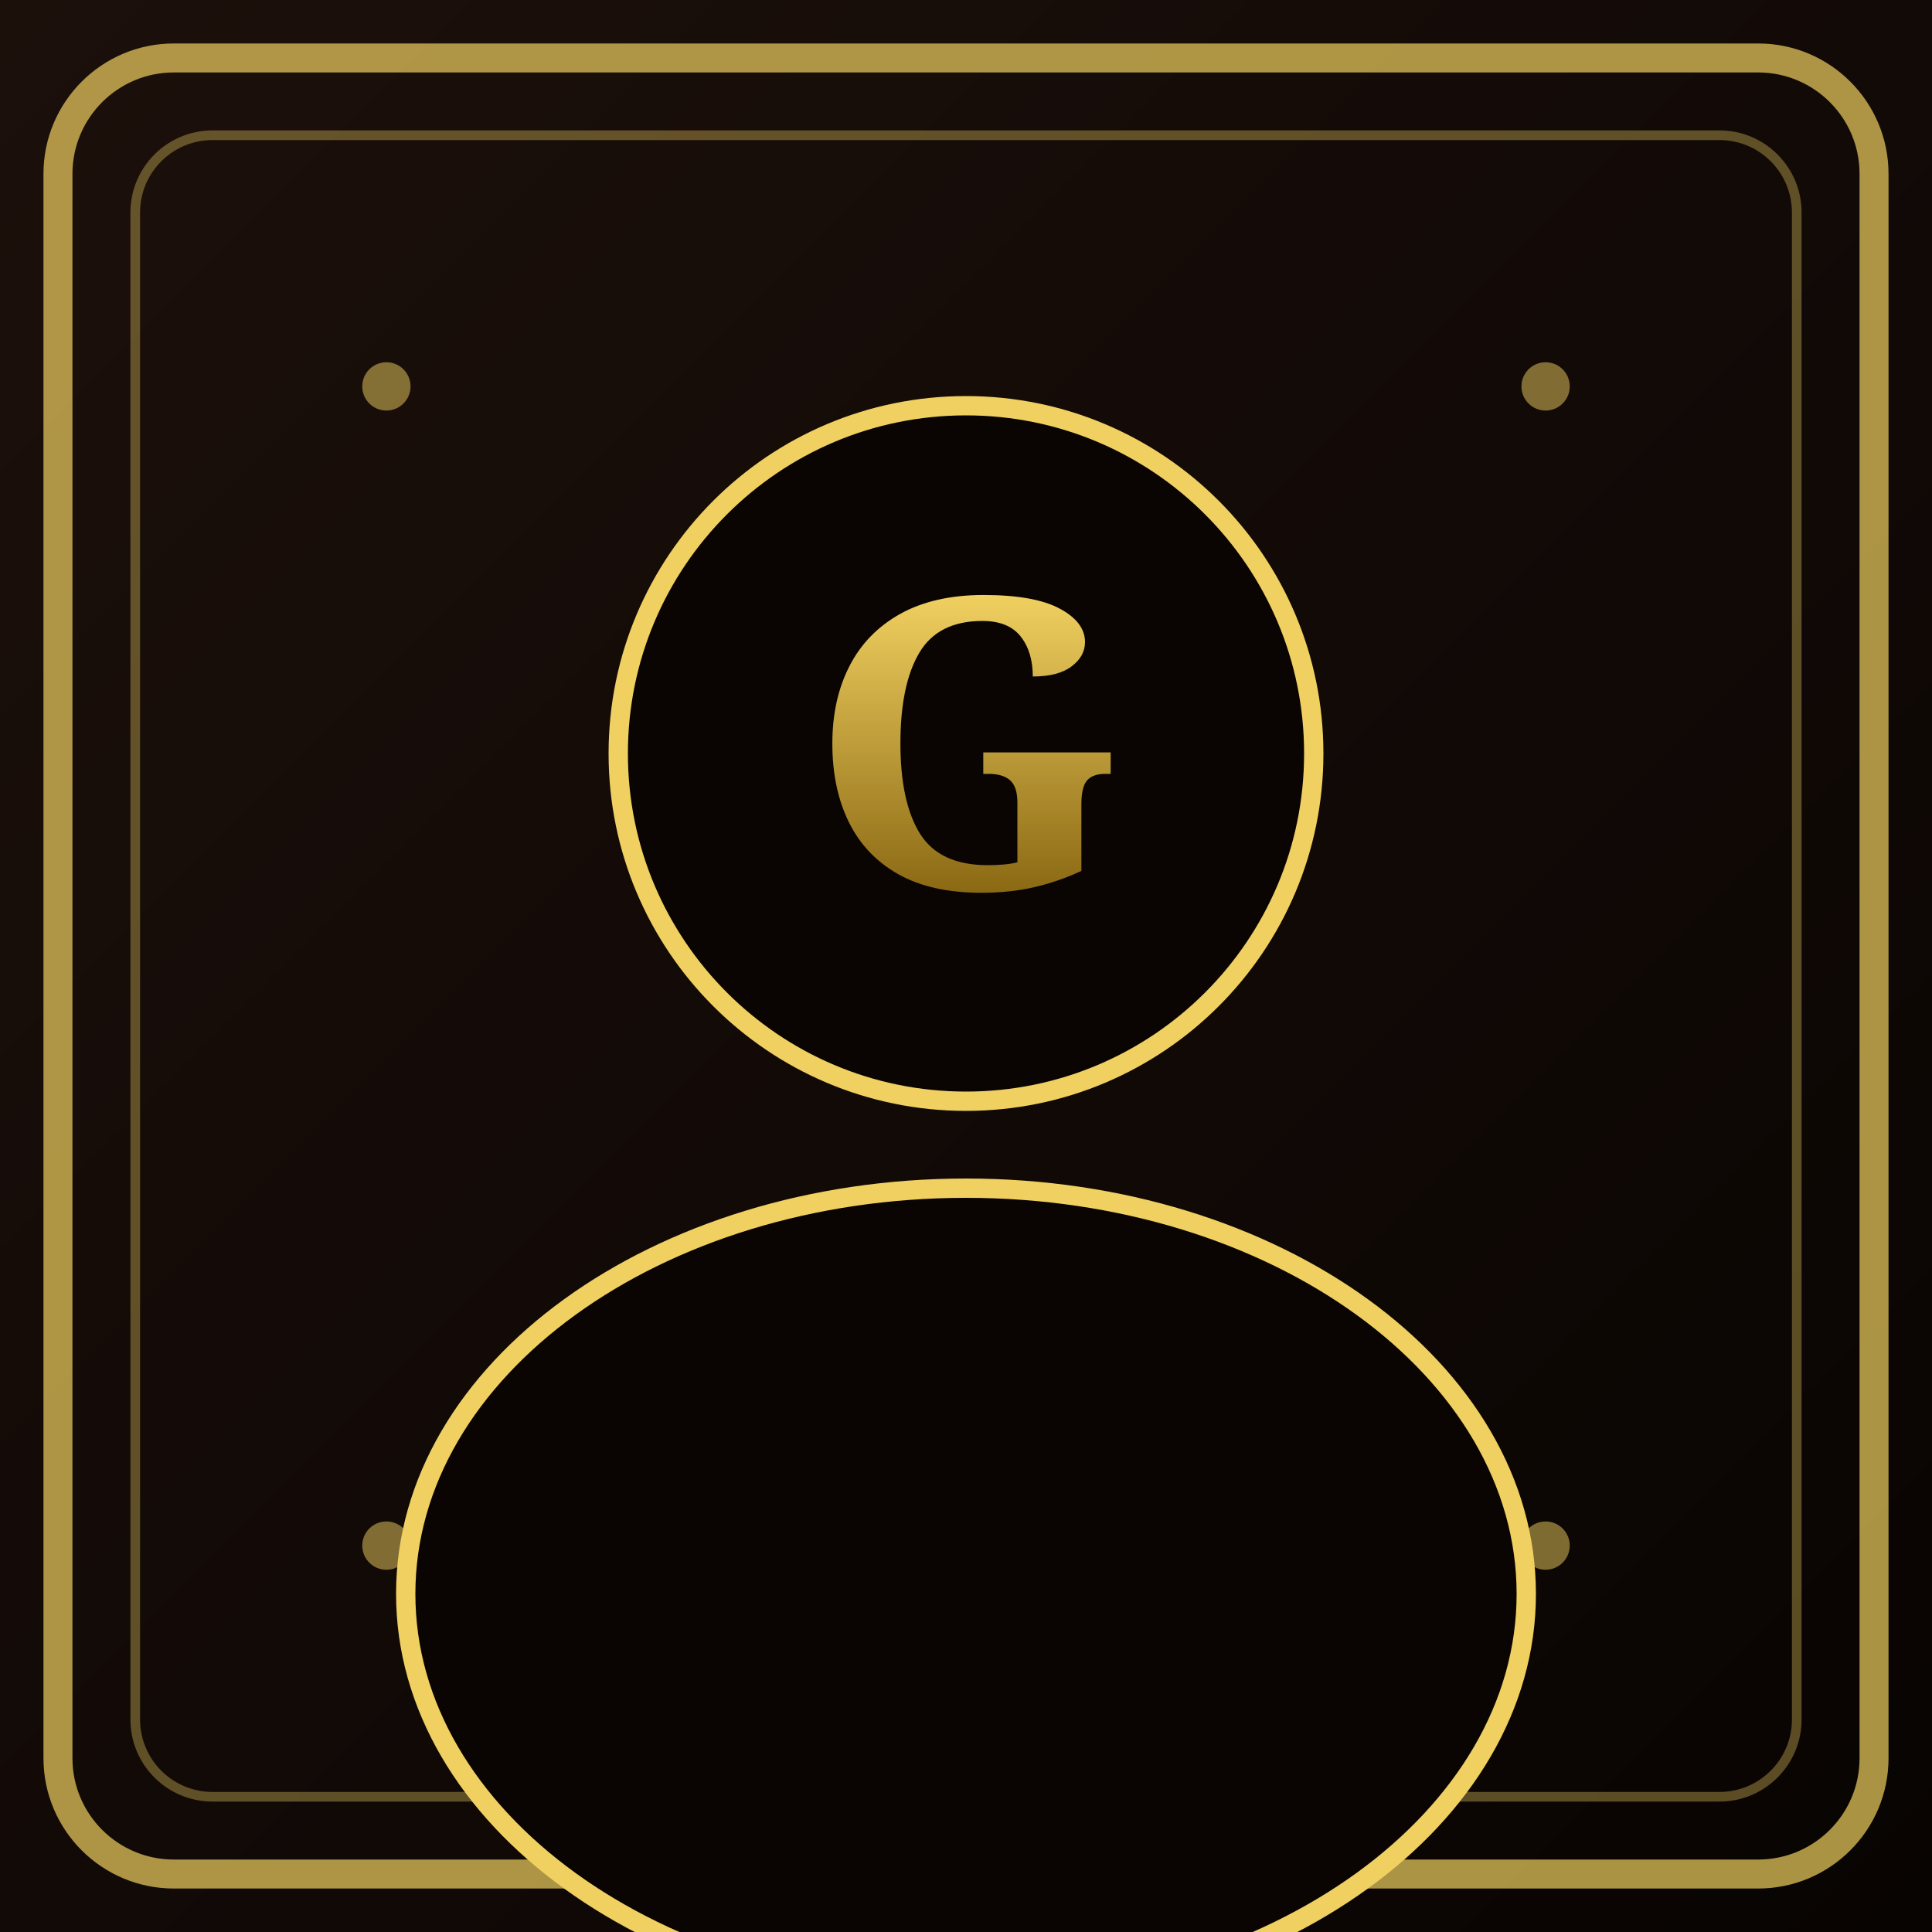
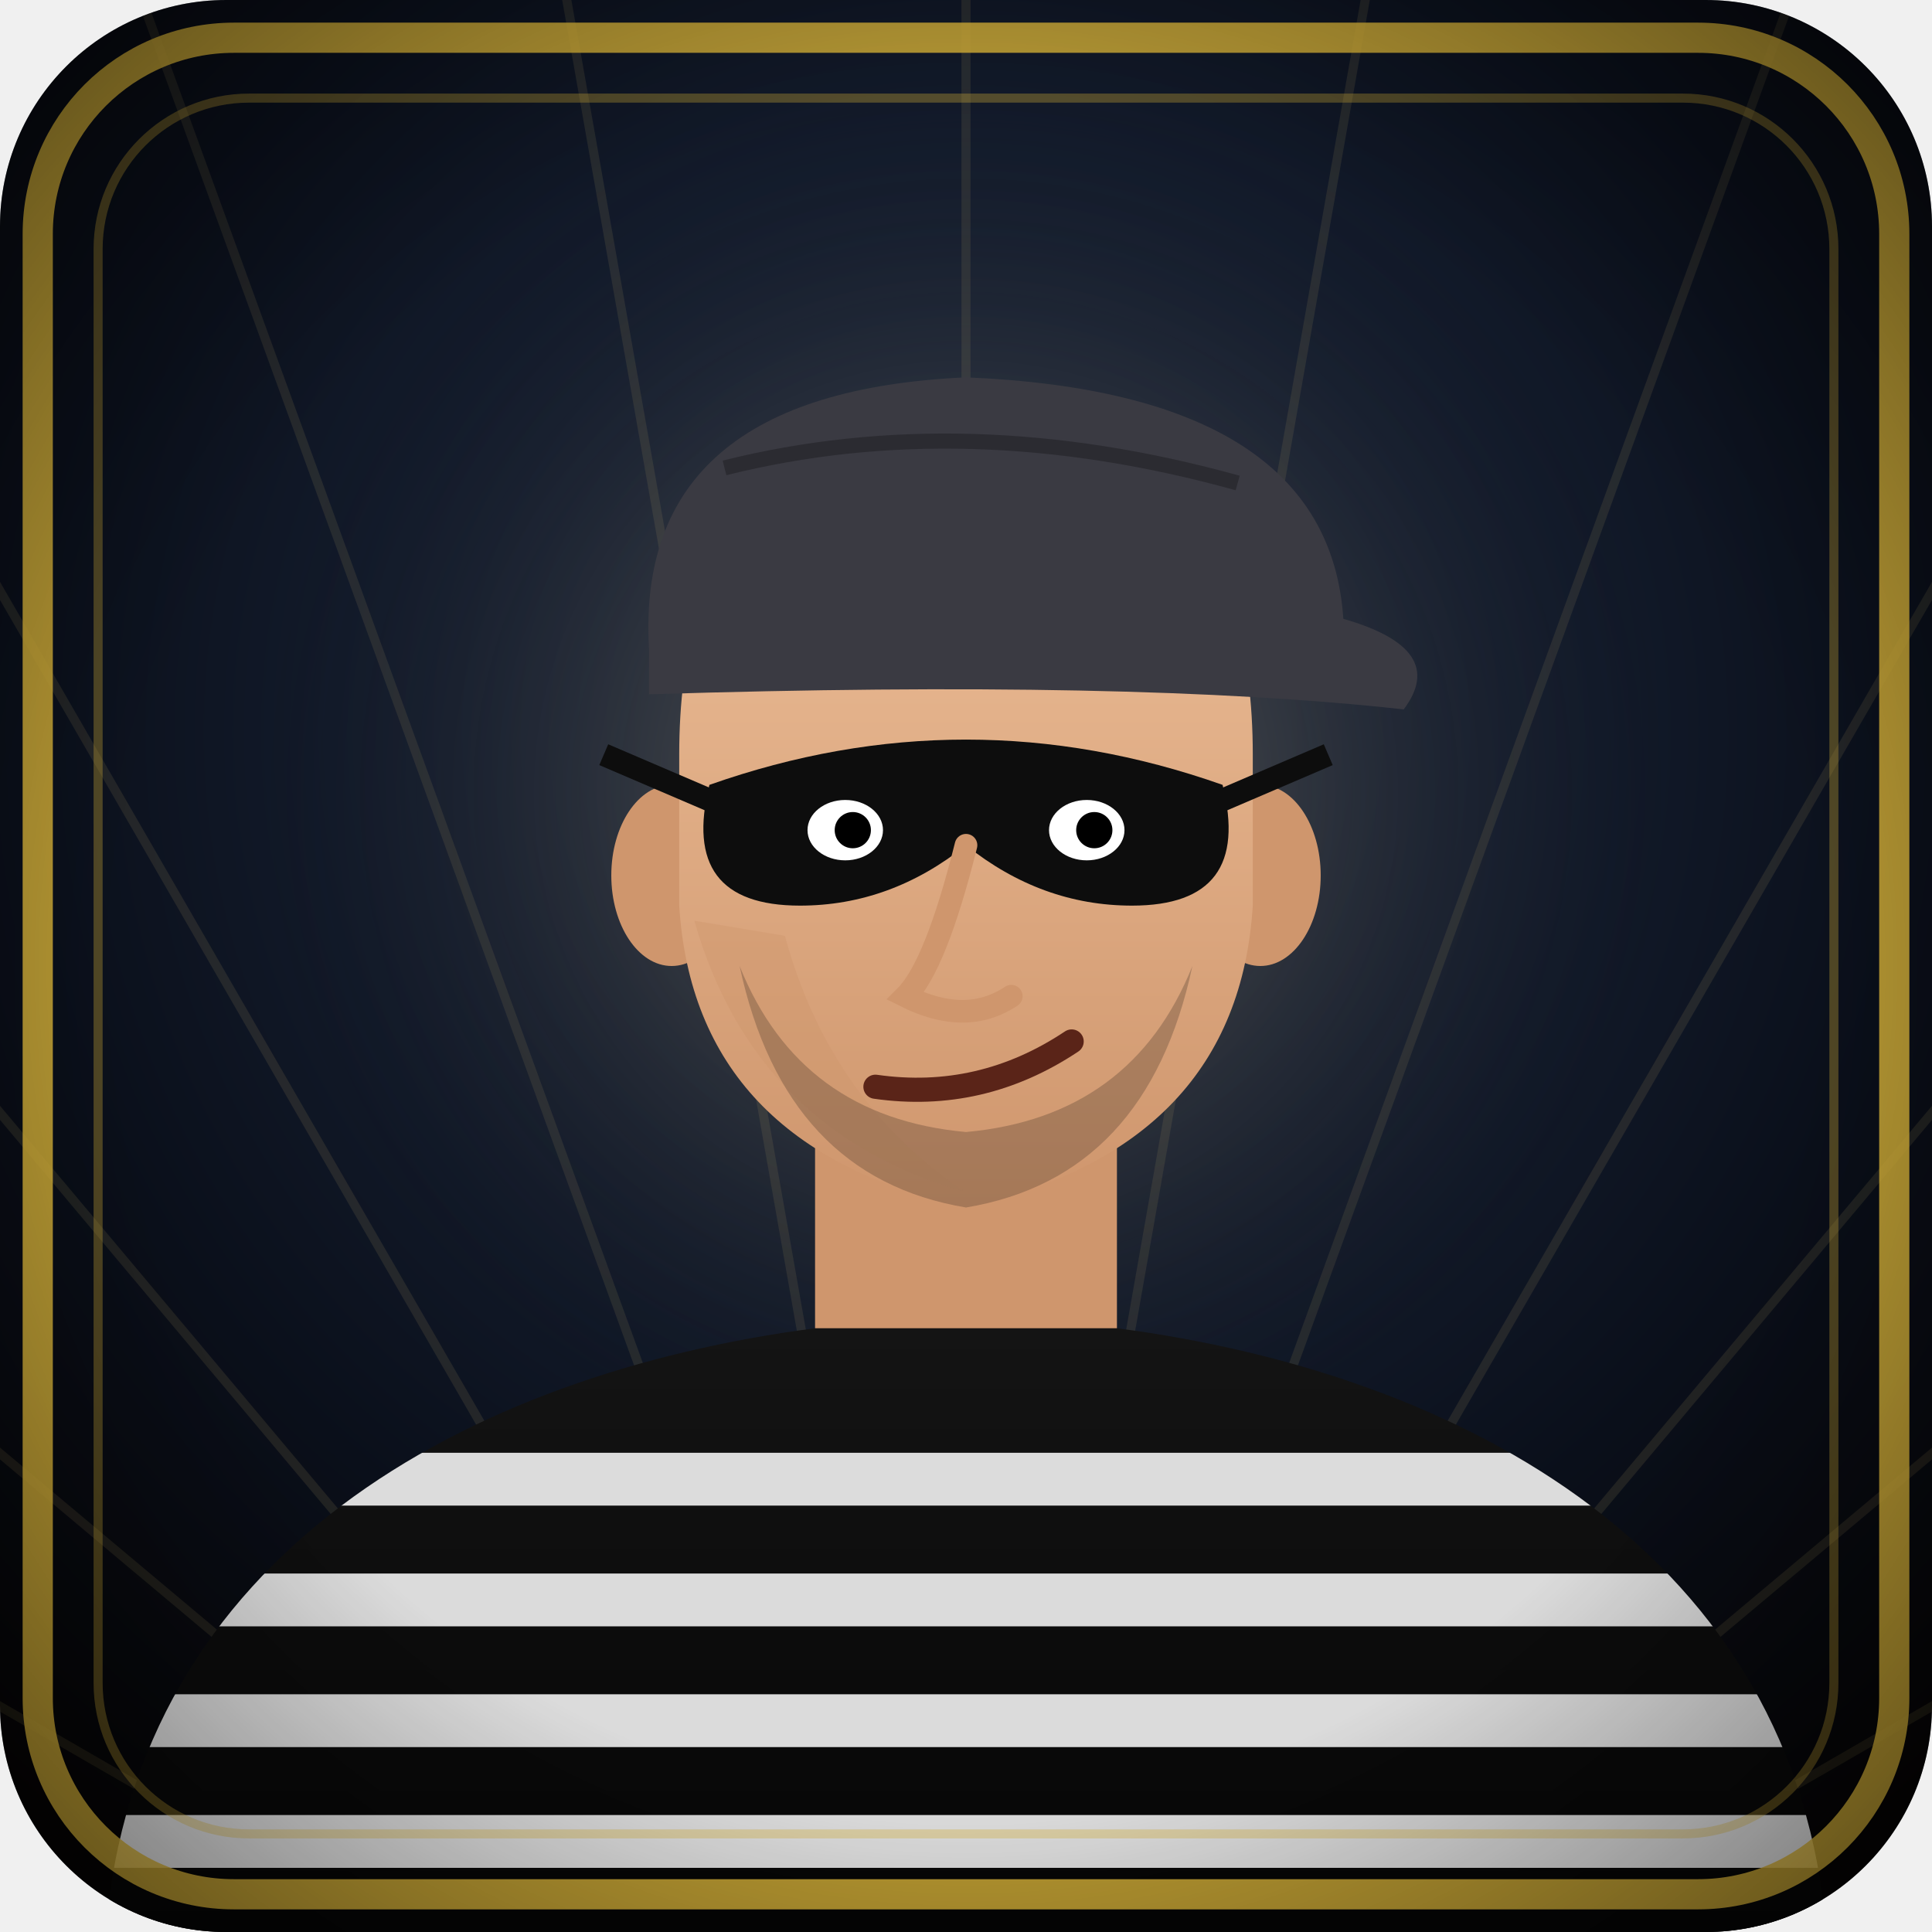
- <svg xmlns="http://www.w3.org/2000/svg" width="200" height="200" viewBox="0 0 200 200">
+ <svg xmlns="http://www.w3.org/2000/svg" viewBox="0 0 256 256" width="256" height="256">
  <defs>
-     <linearGradient id="bg7" x1="0%" y1="0%" x2="100%" y2="100%">
-       <stop offset="0%" style="stop-color:#1c100b" />
-       <stop offset="50%" style="stop-color:#120a07" />
-       <stop offset="100%" style="stop-color:#080402" />
+     <clipPath id="a7clip">
+       <rect width="256" height="256" rx="30" />
+     </clipPath>
+     <radialGradient id="a7bg" cx="50%" cy="38%" r="75%">
+       <stop offset="0" stop-color="#22304a" />
+       <stop offset="0.65" stop-color="#0a0f1a" />
+       <stop offset="1" stop-color="#050302" />
+     </radialGradient>
+     <radialGradient id="a7halo" cx="50%" cy="50%" r="50%">
+       <stop offset="0" stop-color="rgba(255,220,150,0.35)" />
+       <stop offset="1" stop-color="rgba(0,0,0,0)" />
+     </radialGradient>
+     <linearGradient id="a7skin" x1="0" y1="0" x2="0" y2="1">
+       <stop offset="0" stop-color="#eec09a" />
+       <stop offset="1" stop-color="#cf966d" />
    </linearGradient>
-     <linearGradient id="gold7" x1="0%" y1="0%" x2="0%" y2="100%">
-       <stop offset="0%" style="stop-color:#f0d060" />
-       <stop offset="100%" style="stop-color:#8b6914" />
+     <linearGradient id="a7suit" x1="0" y1="0" x2="0" y2="1">
+       <stop offset="0" stop-color="#141414" />
+       <stop offset="1" stop-color="#050505" />
    </linearGradient>
+     <clipPath id="a7clipbody">
+       <path d="M14 256 C18 206 62 182 108 176 L148 176 C194 182 238 206 242 256 Z" />
+     </clipPath>
+     <radialGradient id="a7vig" cx="50%" cy="50%" r="72%">
+       <stop offset="0.6" stop-color="rgba(0,0,0,0)" />
+       <stop offset="1" stop-color="rgba(0,0,0,0.55)" />
+     </radialGradient>
  </defs>
-   <rect width="200" height="200" fill="url(#bg7)" />
-   <rect x="6" y="6" width="188" height="188" fill="none" stroke="#f0d060" stroke-width="3" rx="12" opacity="0.7" />
-   <rect x="14" y="14" width="172" height="172" fill="none" stroke="#f0d060" stroke-width="1" rx="8" opacity="0.35" />
-   <circle cx="100" cy="78" r="36" fill="#0a0503" stroke="#f0d060" stroke-width="2" />
-   <ellipse cx="100" cy="165" rx="58" ry="42" fill="#0a0503" stroke="#f0d060" stroke-width="2" />
-   <text x="100" y="92" text-anchor="middle" font-size="42" fill="url(#gold7)" font-family="Georgia, serif" font-weight="bold">G</text>
-   <circle cx="40" cy="40" r="2.5" fill="#f0d060" opacity="0.5" />
-   <circle cx="160" cy="40" r="2.5" fill="#f0d060" opacity="0.5" />
-   <circle cx="40" cy="160" r="2.5" fill="#f0d060" opacity="0.5" />
-   <circle cx="160" cy="160" r="2.5" fill="#f0d060" opacity="0.5" />
+   <g clip-path="url(#a7clip)">
+     <rect width="256" height="256" fill="url(#a7bg)" />
+     <path d="M128 300 L503.877 163.192" stroke="#f3d27a" stroke-width="1.2" opacity="0.10" />
+     <path d="M128 300 L474.41 100" stroke="#f3d27a" stroke-width="1.2" opacity="0.10" />
+     <path d="M128 300 L434.418 42.885" stroke="#f3d27a" stroke-width="1.2" opacity="0.10" />
+     <path d="M128 300 L385.115 -6.418" stroke="#f3d27a" stroke-width="1.2" opacity="0.10" />
+     <path d="M128 300 L328 -46.41" stroke="#f3d27a" stroke-width="1.2" opacity="0.10" />
+     <path d="M128 300 L264.808 -75.877" stroke="#f3d27a" stroke-width="1.2" opacity="0.10" />
+     <path d="M128 300 L197.459 -93.923" stroke="#f3d27a" stroke-width="1.2" opacity="0.10" />
+     <path d="M128 300 L128 -100.0" stroke="#f3d27a" stroke-width="1.2" opacity="0.10" />
+     <path d="M128 300 L58.541 -93.923" stroke="#f3d27a" stroke-width="1.2" opacity="0.10" />
+     <path d="M128 300 L-8.808 -75.877" stroke="#f3d27a" stroke-width="1.2" opacity="0.10" />
+     <path d="M128 300 L-72 -46.41" stroke="#f3d27a" stroke-width="1.2" opacity="0.10" />
+     <path d="M128 300 L-129.115 -6.418" stroke="#f3d27a" stroke-width="1.2" opacity="0.10" />
+     <path d="M128 300 L-178.418 42.885" stroke="#f3d27a" stroke-width="1.2" opacity="0.10" />
+     <path d="M128 300 L-218.41 100" stroke="#f3d27a" stroke-width="1.2" opacity="0.10" />
+     <path d="M128 300 L-247.877 163.192" stroke="#f3d27a" stroke-width="1.2" opacity="0.10" />
+     <circle cx="128" cy="105" r="95" fill="url(#a7halo)" />
+     <path d="M108 140 L108 182 Q128 194 148 182 L148 140 Z" fill="#cf966d" />
+     <path d="M14 256 C18 206 62 182 108 176 L148 176 C194 182 238 206 242 256 Z" fill="url(#a7suit)" />
+     <path d="M14 196 L242 196" stroke="#f2f2f2" stroke-width="7" opacity="0.9" clip-path="url(#a7clipbody)" />
+     <path d="M14 212 L242 212" stroke="#f2f2f2" stroke-width="7" opacity="0.9" clip-path="url(#a7clipbody)" />
+     <path d="M14 228 L242 228" stroke="#f2f2f2" stroke-width="7" opacity="0.9" clip-path="url(#a7clipbody)" />
+     <path d="M14 244 L242 244" stroke="#f2f2f2" stroke-width="7" opacity="0.9" clip-path="url(#a7clipbody)" />
+     <ellipse cx="89" cy="116" rx="8" ry="12" fill="#cf966d" />
+     <ellipse cx="167" cy="116" rx="8" ry="12" fill="#cf966d" />
+     <path d="M90 100 Q90 58 128 58 Q166 58 166 100 L166 120 Q164 152 128 160 Q92 152 90 120 Z" fill="url(#a7skin)" />
+     <path d="M92 122 Q100 150 128 158 Q110 146 104 124 Z" fill="#cf966d" opacity="0.45" />
+     <path d="M98 128 Q104 156 128 160 Q152 156 158 128 Q150 148 128 150 Q106 148 98 128 Z" fill="#3a2a22" opacity="0.28" />
+     <path d="M94 104 Q128 92 162 104 Q166 120 150 120 Q138 120 128 112 Q118 120 106 120 Q90 120 94 104 Z" fill="#0d0d0d" />
+     <ellipse cx="112" cy="110" rx="5" ry="4" fill="#fff" />
+     <circle cx="113" cy="110" r="2.4" fill="#000" />
+     <ellipse cx="144" cy="110" rx="5" ry="4" fill="#fff" />
+     <circle cx="145" cy="110" r="2.4" fill="#000" />
+     <path d="M94 106 L80 100 M162 106 L176 100" stroke="#0d0d0d" stroke-width="3" />
+     <path d="M128 112 Q124 128 120 132 Q128 136 134 132" stroke="#cf966d" stroke-width="3" fill="none" stroke-linecap="round" />
+     <path d="M116 144 Q130 146 142 138" stroke="#5a2418" stroke-width="3.2" fill="none" stroke-linecap="round" />
+     <path d="M86 86 Q84 52 128 50 Q176 52 178 82 Q192 86 186 94 Q150 90 86 92 Z" fill="#3a3a42" />
+     <path d="M96 62 Q128 54 164 64" stroke="#000" stroke-opacity="0.25" stroke-width="2" fill="none" />
+     <rect x="5" y="5" width="246" height="246" rx="26" fill="none" stroke="#d4af37" stroke-width="4" opacity="0.85" />
+     <rect x="13" y="13" width="230" height="230" rx="20" fill="none" stroke="#d4af37" stroke-width="1.2" opacity="0.35" />
+     <rect width="256" height="256" rx="30" fill="url(#a7vig)" />
+   </g>
</svg>
